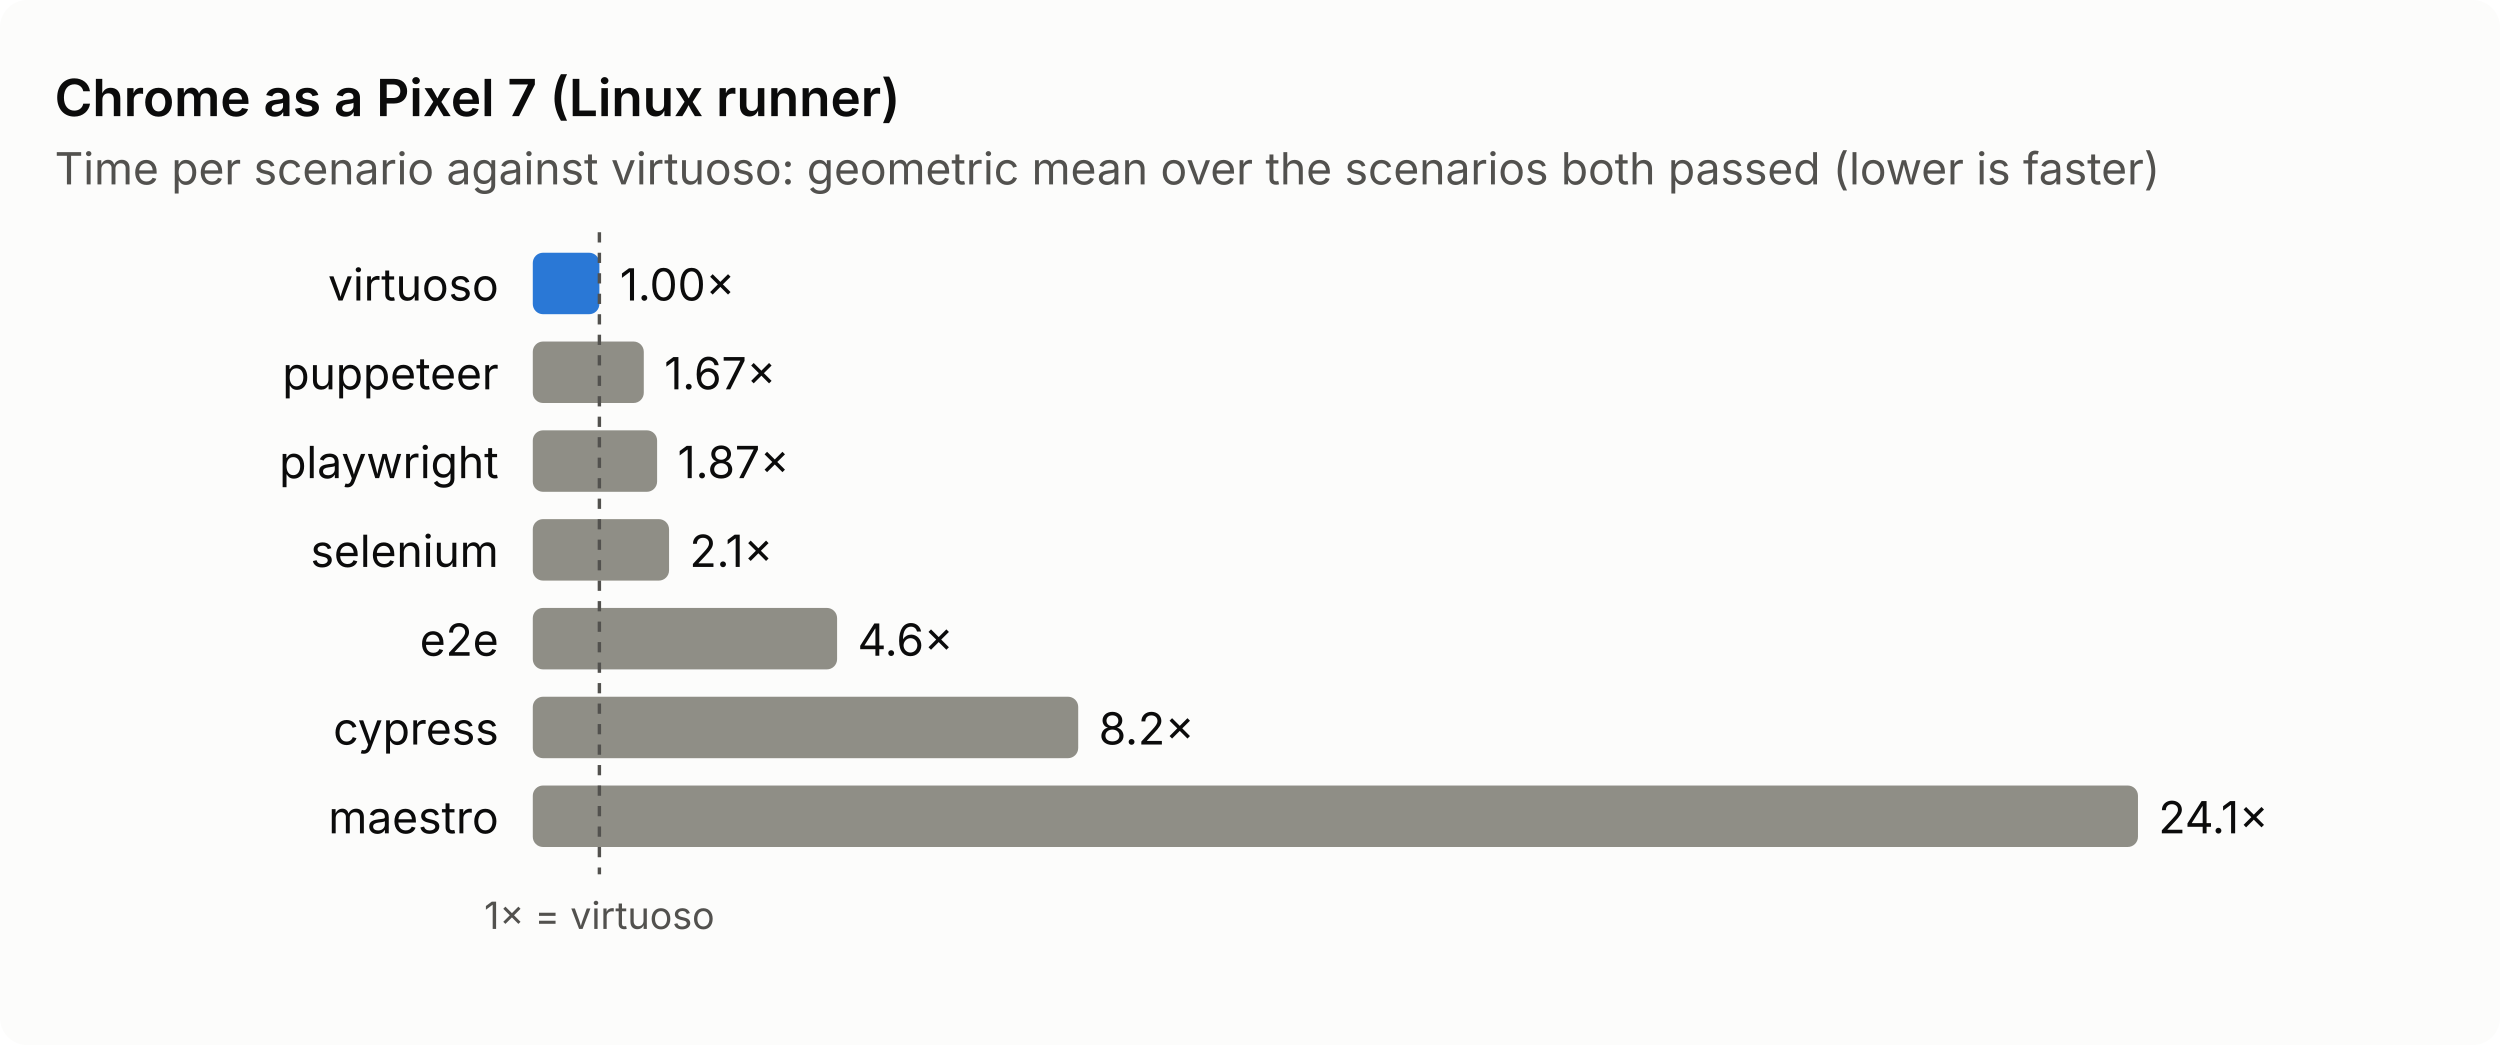
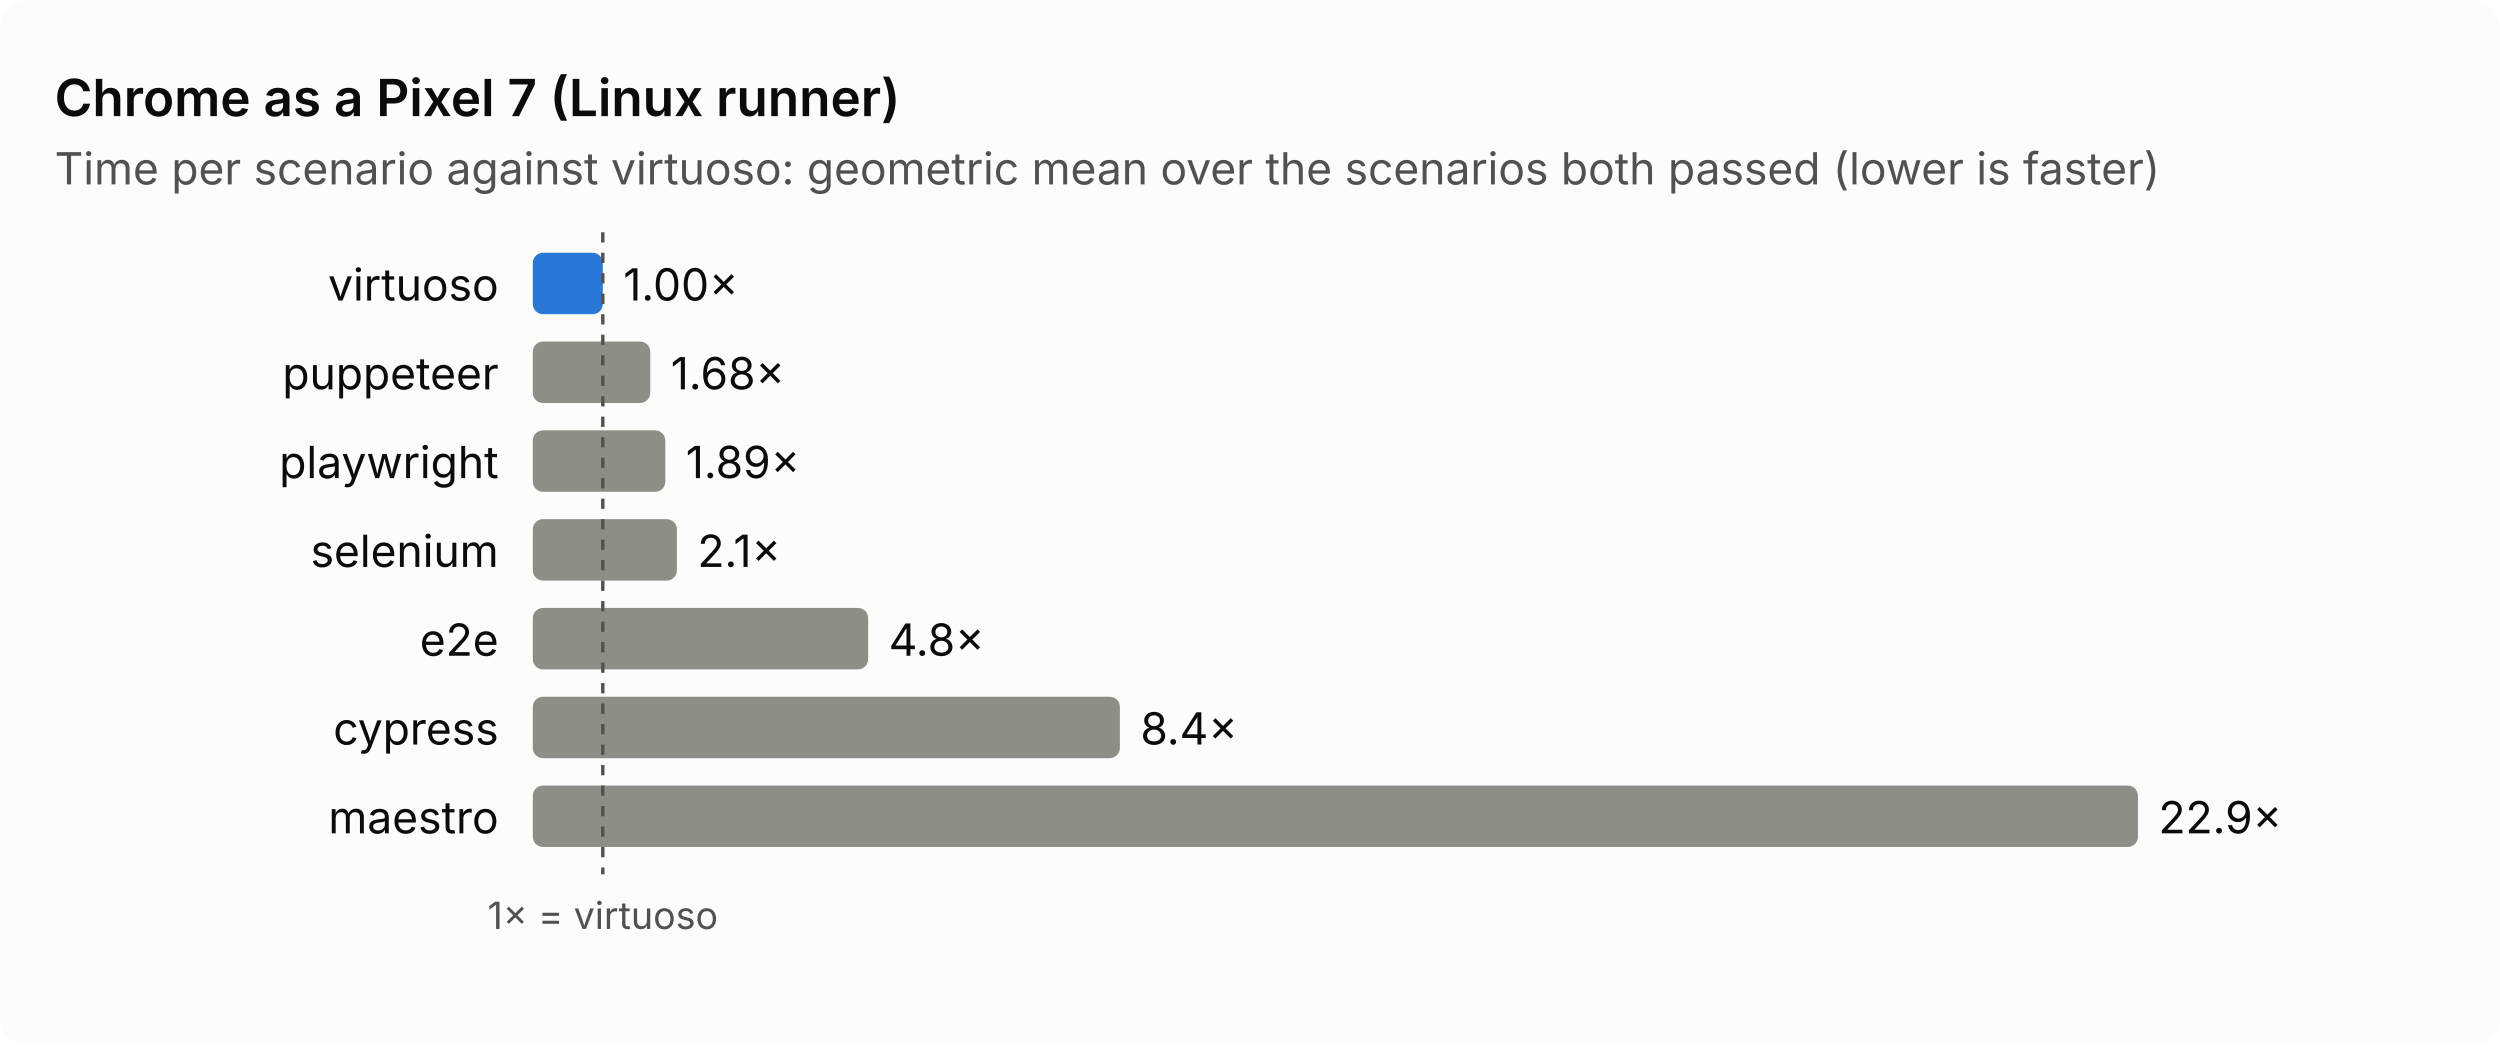
<svg xmlns="http://www.w3.org/2000/svg" viewBox="0 0 732 306" width="732" height="306" role="img" aria-label="Chrome as a Pixel 7 (Linux runner): time per scenario against virtuoso">
  <style>text{font:13px system-ui,-apple-system,'Segoe UI',sans-serif;fill:#0b0b0b}.sub,.axis{fill:#52514e}.axis{font-size:11px}.title{font-size:15px;font-weight:600}.bg{fill:#fcfcfb}.bar{fill:#8f8e86}.base{fill:#2a78d6}.ref{stroke:#52514e;stroke-dasharray:3 3}@media (prefers-color-scheme: dark){.bg{fill:#1a1a19}text{fill:#f0efec}.sub,.axis{fill:#c3c2b7}.base{fill:#3987e5}.ref{stroke:#c3c2b7}}</style>
  <rect class="bg" width="732" height="306" rx="8" />
  <text class="title" x="16" y="34.0">Chrome as a Pixel 7 (Linux runner)</text>
  <text class="sub" x="16" y="54.0">Time per scenario against virtuoso: geometric mean over the scenarios both passed (lower is faster)</text>
  <text x="146.0" y="88.0" text-anchor="end">virtuoso</text>
-   <rect class="bar base" x="156" y="74.0" width="19.5" height="18" rx="3" />
-   <text x="181.5" y="88.0">1.00×</text>
+   <rect class="bar base" x="156" y="74.0" width="20.5" height="18" rx="3" />
+   <text x="182.5" y="88.0">1.00×</text>
  <text x="146.0" y="114.0" text-anchor="end">puppeteer</text>
-   <rect class="bar" x="156" y="100.0" width="32.5" height="18" rx="3" />
-   <text x="194.5" y="114.0">1.67×</text>
+   <rect class="bar" x="156" y="100.0" width="34.4" height="18" rx="3" />
+   <text x="196.4" y="114.0">1.68×</text>
  <text x="146.0" y="140.0" text-anchor="end">playwright</text>
-   <rect class="bar" x="156" y="126.0" width="36.4" height="18" rx="3" />
-   <text x="198.4" y="140.0">1.87×</text>
+   <rect class="bar" x="156" y="126.0" width="38.8" height="18" rx="3" />
+   <text x="200.8" y="140.0">1.89×</text>
  <text x="146.0" y="166.0" text-anchor="end">selenium</text>
-   <rect class="bar" x="156" y="152.0" width="39.9" height="18" rx="3" />
-   <text x="201.9" y="166.0">2.1×</text>
+   <rect class="bar" x="156" y="152.0" width="42.2" height="18" rx="3" />
+   <text x="204.2" y="166.0">2.1×</text>
  <text x="146.0" y="192.0" text-anchor="end">e2e</text>
-   <rect class="bar" x="156" y="178.0" width="89.1" height="18" rx="3" />
-   <text x="251.1" y="192.0">4.6×</text>
+   <rect class="bar" x="156" y="178.0" width="98.2" height="18" rx="3" />
+   <text x="260.2" y="192.0">4.8×</text>
  <text x="146.0" y="218.0" text-anchor="end">cypress</text>
-   <rect class="bar" x="156" y="204.0" width="159.7" height="18" rx="3" />
-   <text x="321.7" y="218.0">8.2×</text>
+   <rect class="bar" x="156" y="204.0" width="171.9" height="18" rx="3" />
+   <text x="333.9" y="218.0">8.4×</text>
  <text x="146.0" y="244.0" text-anchor="end">maestro</text>
  <rect class="bar" x="156" y="230.0" width="470.0" height="18" rx="3" />
-   <text x="632.0" y="244.0">24.1×</text>
-   <line class="ref" x1="175.5" y1="68.0" x2="175.5" y2="256.0" />
-   <text class="axis" x="175.5" y="272.0" text-anchor="middle">1× = virtuoso</text>
+   <text x="632.0" y="244.0">22.9×</text>
+   <line class="ref" x1="176.5" y1="68.0" x2="176.5" y2="256.0" />
+   <text class="axis" x="176.5" y="272.0" text-anchor="middle">1× = virtuoso</text>
</svg>
